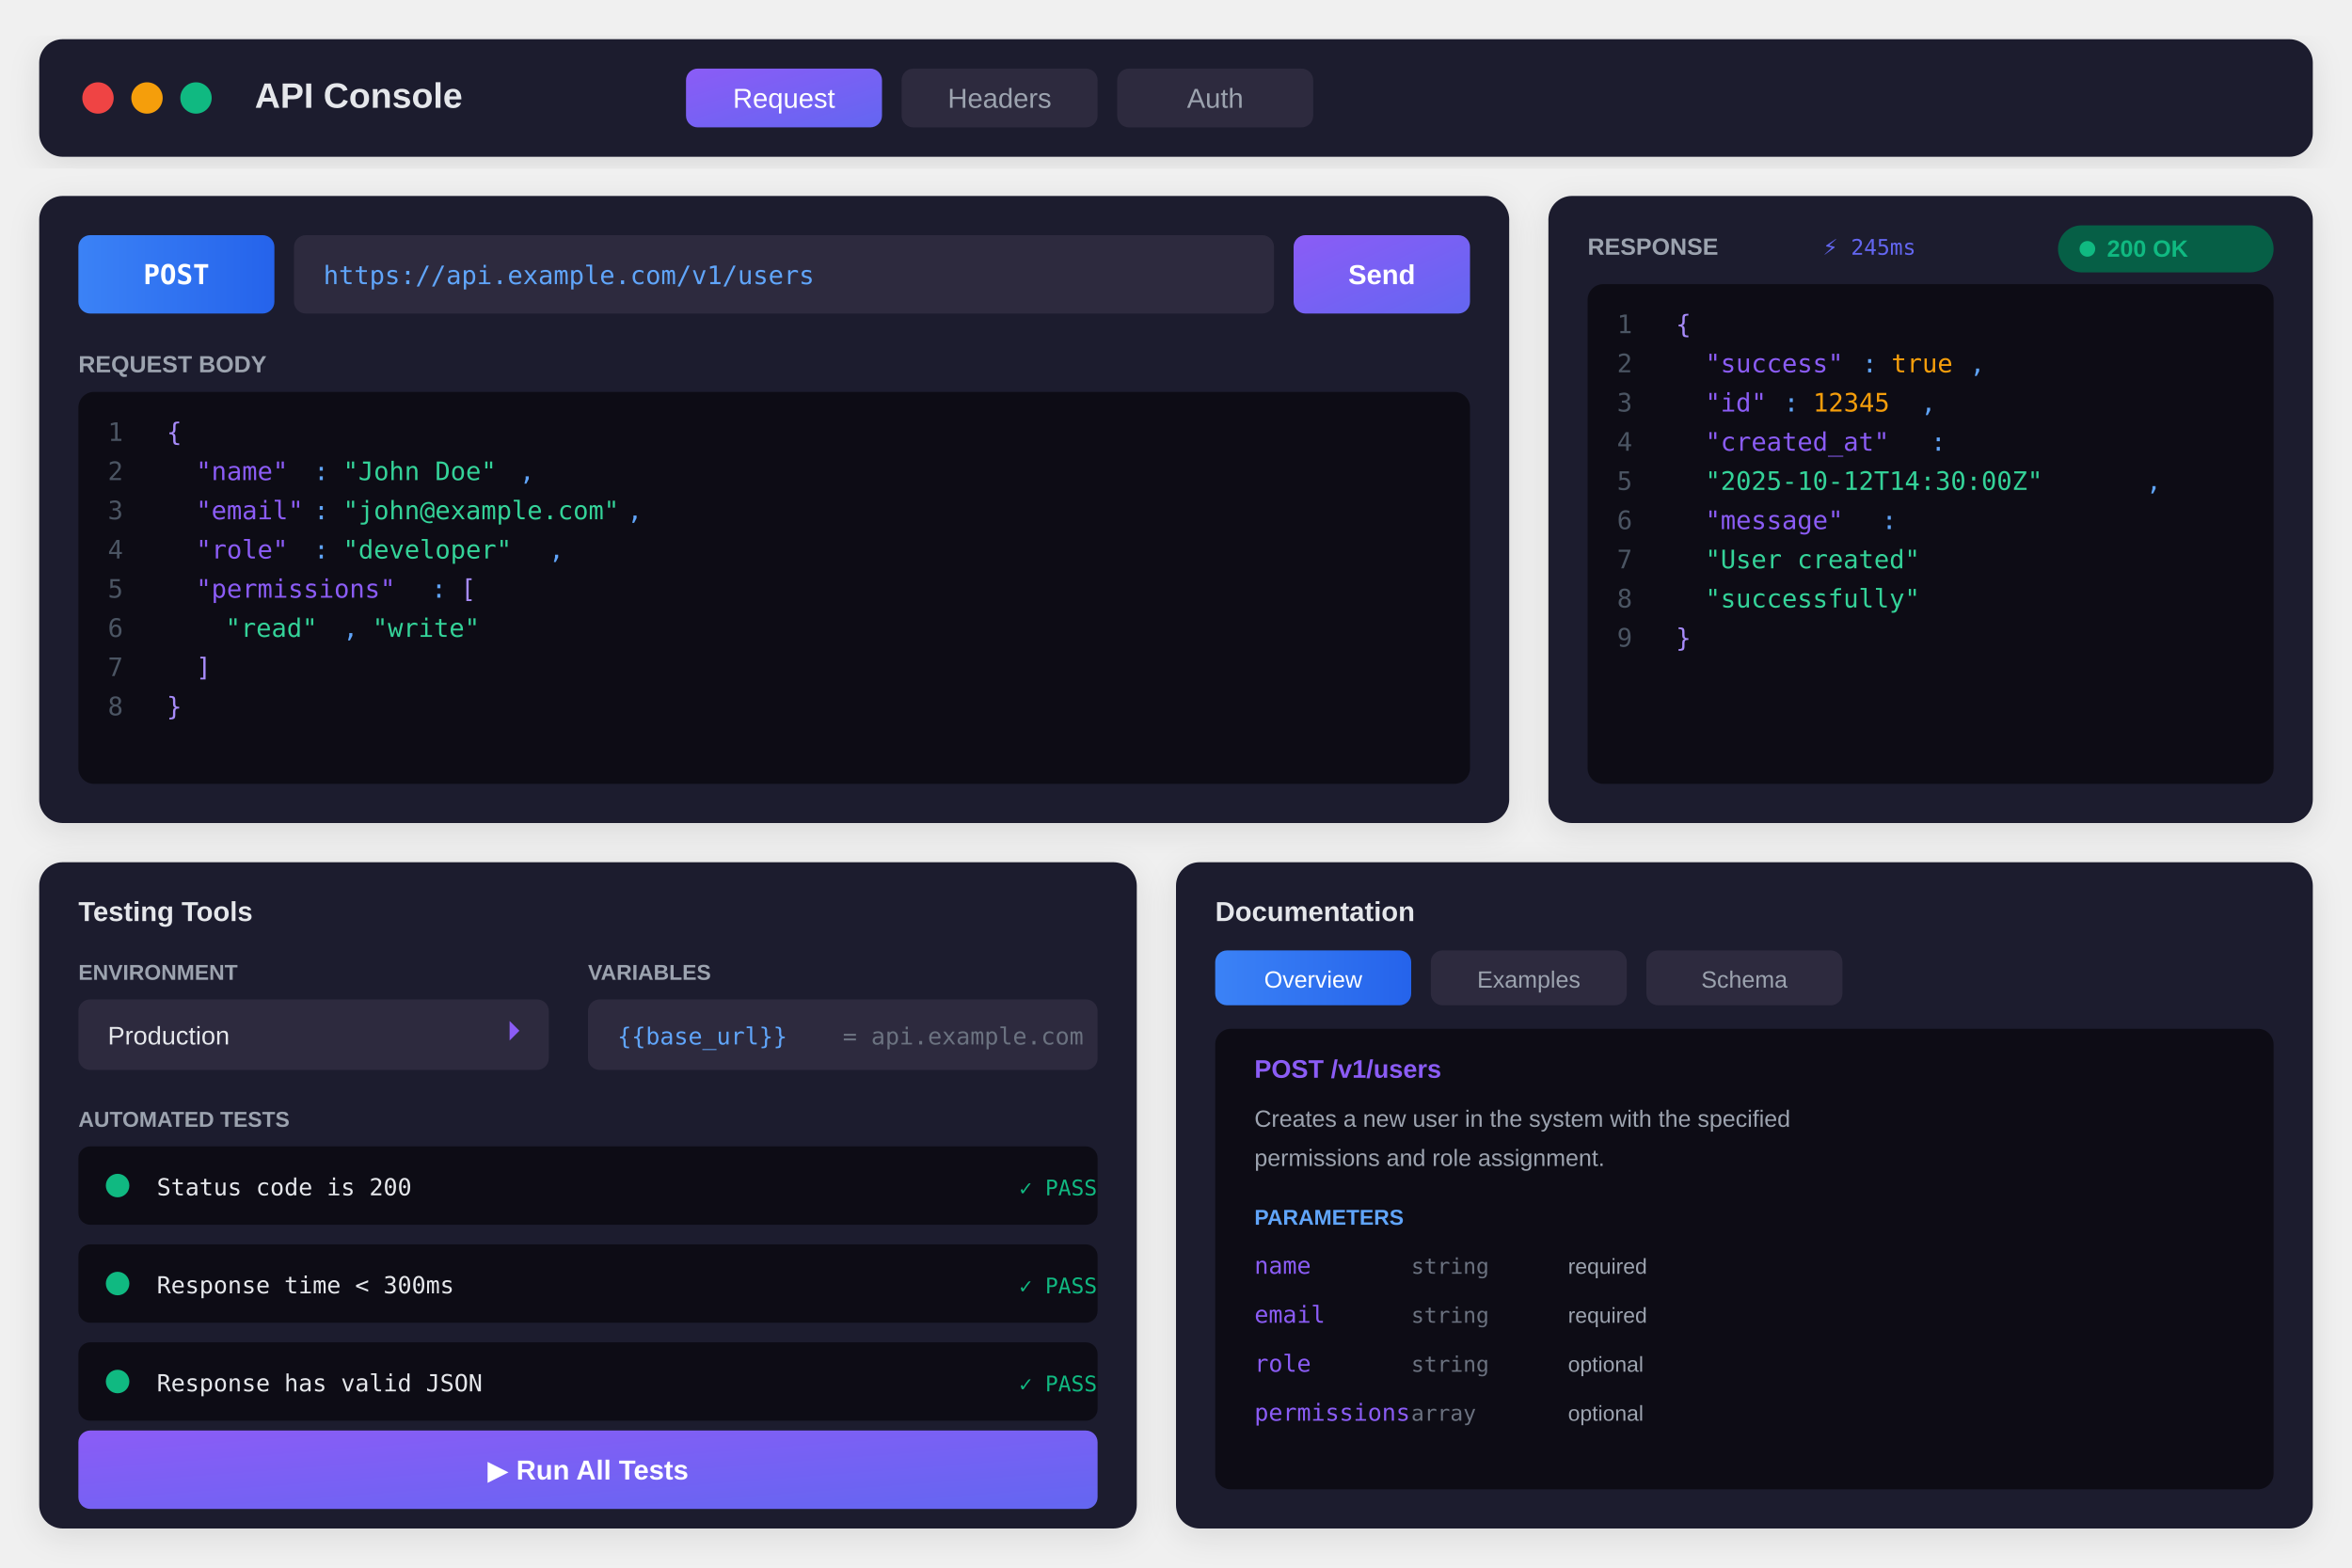
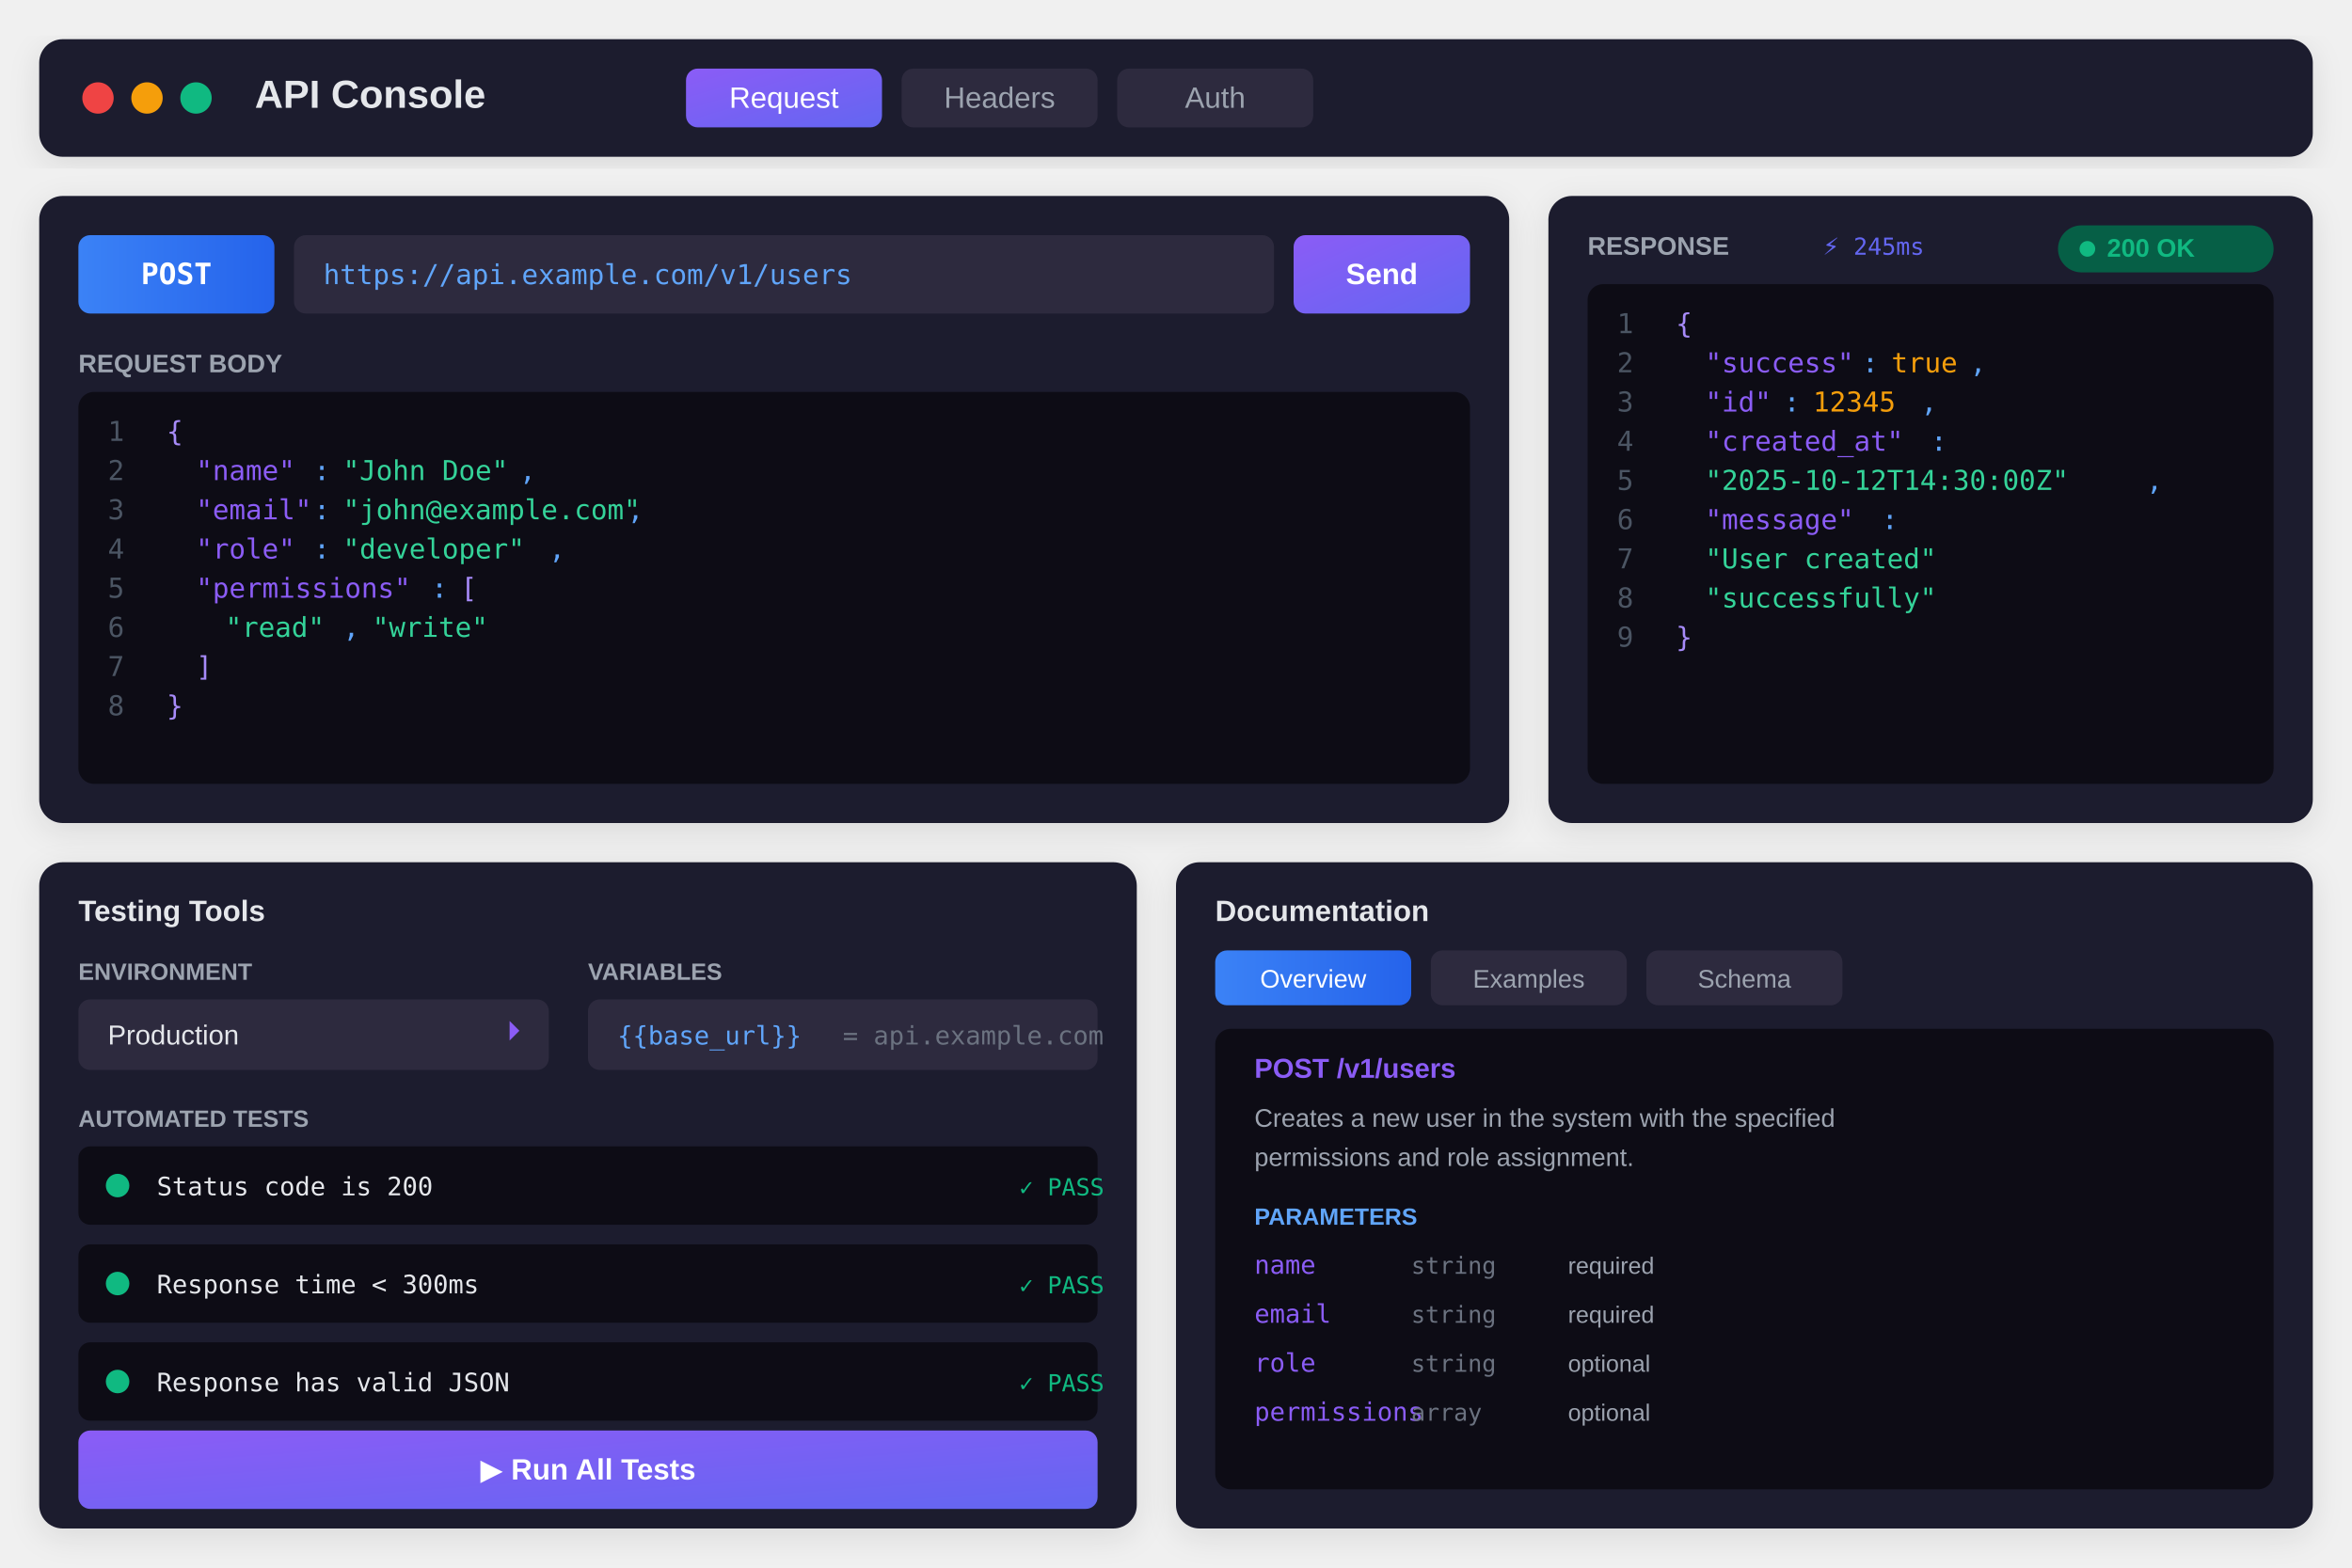
<svg xmlns="http://www.w3.org/2000/svg" viewBox="0 0 1200 800">
  <defs>
    <linearGradient id="purpleGrad" x1="0%" y1="0%" x2="100%" y2="100%">
      <stop offset="0%" style="stop-color:#8B5CF6;stop-opacity:1" />
      <stop offset="100%" style="stop-color:#6366F1;stop-opacity:1" />
    </linearGradient>
    <linearGradient id="blueGrad" x1="0%" y1="0%" x2="100%" y2="0%">
      <stop offset="0%" style="stop-color:#3B82F6;stop-opacity:1" />
      <stop offset="100%" style="stop-color:#2563EB;stop-opacity:1" />
    </linearGradient>
    <filter id="shadow">
      <feDropShadow dx="0" dy="4" stdDeviation="8" flood-opacity="0.1" />
    </filter>
  </defs>
  <rect width="1200" height="800" fill="none" />
  <rect x="20" y="20" width="1160" height="60" rx="12" fill="#1E1B2E" filter="url(#shadow)" />
  <circle cx="50" cy="50" r="8" fill="#EF4444" />
  <circle cx="75" cy="50" r="8" fill="#F59E0B" />
  <circle cx="100" cy="50" r="8" fill="#10B981" />
-   <text x="130" y="55" font-family="Arial, sans-serif" font-size="18" font-weight="600" fill="#E5E7EB">
+   <text x="130" y="55" font-family="Arial, sans-serif" font-size="20" font-weight="600" fill="#E5E7EB">
    API Console
  </text>
  <rect x="350" y="35" width="100" height="30" rx="6" fill="url(#purpleGrad)" />
-   <text x="400" y="55" font-family="Arial, sans-serif" font-size="14" font-weight="500" fill="white" text-anchor="middle">
+   <text x="400" y="55" font-family="Arial, sans-serif" font-size="15" font-weight="500" fill="white" text-anchor="middle">
    Request
  </text>
  <rect x="460" y="35" width="100" height="30" rx="6" fill="#2D2A3E" />
-   <text x="510" y="55" font-family="Arial, sans-serif" font-size="14" font-weight="400" fill="#9CA3AF" text-anchor="middle">
+   <text x="510" y="55" font-family="Arial, sans-serif" font-size="15" font-weight="400" fill="#9CA3AF" text-anchor="middle">
    Headers
  </text>
  <rect x="570" y="35" width="100" height="30" rx="6" fill="#2D2A3E" />
-   <text x="620" y="55" font-family="Arial, sans-serif" font-size="14" font-weight="400" fill="#9CA3AF" text-anchor="middle">
+   <text x="620" y="55" font-family="Arial, sans-serif" font-size="15" font-weight="400" fill="#9CA3AF" text-anchor="middle">
    Auth
  </text>
  <rect x="20" y="100" width="750" height="320" rx="12" fill="#1E1B2E" filter="url(#shadow)" />
  <rect x="40" y="120" width="100" height="40" rx="6" fill="url(#blueGrad)" />
-   <text x="90" y="145" font-family="monospace" font-size="14" font-weight="600" fill="white" text-anchor="middle">
+   <text x="90" y="145" font-family="monospace" font-size="15" font-weight="600" fill="white" text-anchor="middle">
    POST
  </text>
  <rect x="150" y="120" width="500" height="40" rx="6" fill="#2D2A3E" />
-   <text x="165" y="145" font-family="monospace" font-size="13" fill="#60A5FA">
+   <text x="165" y="145" font-family="monospace" font-size="14" fill="#60A5FA">
    https://api.example.com/v1/users
  </text>
  <rect x="660" y="120" width="90" height="40" rx="6" fill="url(#purpleGrad)" />
-   <text x="705" y="145" font-family="Arial, sans-serif" font-size="14" font-weight="600" fill="white" text-anchor="middle">
+   <text x="705" y="145" font-family="Arial, sans-serif" font-size="15" font-weight="600" fill="white" text-anchor="middle">
    Send
  </text>
-   <text x="40" y="190" font-family="Arial, sans-serif" font-size="12" font-weight="600" fill="#9CA3AF">
+   <text x="40" y="190" font-family="Arial, sans-serif" font-size="13" font-weight="600" fill="#9CA3AF">
    REQUEST BODY
  </text>
  <rect x="40" y="200" width="710" height="200" rx="8" fill="#0D0C15" />
-   <text x="55" y="225" font-family="monospace" font-size="13" fill="#4B5563">1</text>
-   <text x="55" y="245" font-family="monospace" font-size="13" fill="#4B5563">2</text>
-   <text x="55" y="265" font-family="monospace" font-size="13" fill="#4B5563">3</text>
-   <text x="55" y="285" font-family="monospace" font-size="13" fill="#4B5563">4</text>
-   <text x="55" y="305" font-family="monospace" font-size="13" fill="#4B5563">5</text>
-   <text x="55" y="325" font-family="monospace" font-size="13" fill="#4B5563">6</text>
-   <text x="55" y="345" font-family="monospace" font-size="13" fill="#4B5563">7</text>
-   <text x="55" y="365" font-family="monospace" font-size="13" fill="#4B5563">8</text>
-   <text x="85" y="225" font-family="monospace" font-size="13" fill="#A78BFA">{</text>
-   <text x="100" y="245" font-family="monospace" font-size="13" fill="#8B5CF6">"name"</text>
-   <text x="160" y="245" font-family="monospace" font-size="13" fill="#60A5FA">:</text>
-   <text x="175" y="245" font-family="monospace" font-size="13" fill="#34D399">"John Doe"</text>
-   <text x="265" y="245" font-family="monospace" font-size="13" fill="#60A5FA">,</text>
-   <text x="100" y="265" font-family="monospace" font-size="13" fill="#8B5CF6">"email"</text>
-   <text x="160" y="265" font-family="monospace" font-size="13" fill="#60A5FA">:</text>
-   <text x="175" y="265" font-family="monospace" font-size="13" fill="#34D399">"john@example.com"</text>
-   <text x="320" y="265" font-family="monospace" font-size="13" fill="#60A5FA">,</text>
-   <text x="100" y="285" font-family="monospace" font-size="13" fill="#8B5CF6">"role"</text>
-   <text x="160" y="285" font-family="monospace" font-size="13" fill="#60A5FA">:</text>
-   <text x="175" y="285" font-family="monospace" font-size="13" fill="#34D399">"developer"</text>
-   <text x="280" y="285" font-family="monospace" font-size="13" fill="#60A5FA">,</text>
-   <text x="100" y="305" font-family="monospace" font-size="13" fill="#8B5CF6">"permissions"</text>
-   <text x="220" y="305" font-family="monospace" font-size="13" fill="#60A5FA">:</text>
-   <text x="235" y="305" font-family="monospace" font-size="13" fill="#A78BFA">[</text>
-   <text x="115" y="325" font-family="monospace" font-size="13" fill="#34D399">"read"</text>
-   <text x="175" y="325" font-family="monospace" font-size="13" fill="#60A5FA">,</text>
-   <text x="190" y="325" font-family="monospace" font-size="13" fill="#34D399">"write"</text>
-   <text x="100" y="345" font-family="monospace" font-size="13" fill="#A78BFA">]</text>
-   <text x="85" y="365" font-family="monospace" font-size="13" fill="#A78BFA">}</text>
+   <text x="55" y="225" font-family="monospace" font-size="14" fill="#4B5563">1</text>
+   <text x="55" y="245" font-family="monospace" font-size="14" fill="#4B5563">2</text>
+   <text x="55" y="265" font-family="monospace" font-size="14" fill="#4B5563">3</text>
+   <text x="55" y="285" font-family="monospace" font-size="14" fill="#4B5563">4</text>
+   <text x="55" y="305" font-family="monospace" font-size="14" fill="#4B5563">5</text>
+   <text x="55" y="325" font-family="monospace" font-size="14" fill="#4B5563">6</text>
+   <text x="55" y="345" font-family="monospace" font-size="14" fill="#4B5563">7</text>
+   <text x="55" y="365" font-family="monospace" font-size="14" fill="#4B5563">8</text>
+   <text x="85" y="225" font-family="monospace" font-size="14" fill="#A78BFA">{</text>
+   <text x="100" y="245" font-family="monospace" font-size="14" fill="#8B5CF6">"name"</text>
+   <text x="160" y="245" font-family="monospace" font-size="14" fill="#60A5FA">:</text>
+   <text x="175" y="245" font-family="monospace" font-size="14" fill="#34D399">"John Doe"</text>
+   <text x="265" y="245" font-family="monospace" font-size="14" fill="#60A5FA">,</text>
+   <text x="100" y="265" font-family="monospace" font-size="14" fill="#8B5CF6">"email"</text>
+   <text x="160" y="265" font-family="monospace" font-size="14" fill="#60A5FA">:</text>
+   <text x="175" y="265" font-family="monospace" font-size="14" fill="#34D399">"john@example.com"</text>
+   <text x="320" y="265" font-family="monospace" font-size="14" fill="#60A5FA">,</text>
+   <text x="100" y="285" font-family="monospace" font-size="14" fill="#8B5CF6">"role"</text>
+   <text x="160" y="285" font-family="monospace" font-size="14" fill="#60A5FA">:</text>
+   <text x="175" y="285" font-family="monospace" font-size="14" fill="#34D399">"developer"</text>
+   <text x="280" y="285" font-family="monospace" font-size="14" fill="#60A5FA">,</text>
+   <text x="100" y="305" font-family="monospace" font-size="14" fill="#8B5CF6">"permissions"</text>
+   <text x="220" y="305" font-family="monospace" font-size="14" fill="#60A5FA">:</text>
+   <text x="235" y="305" font-family="monospace" font-size="14" fill="#A78BFA">[</text>
+   <text x="115" y="325" font-family="monospace" font-size="14" fill="#34D399">"read"</text>
+   <text x="175" y="325" font-family="monospace" font-size="14" fill="#60A5FA">,</text>
+   <text x="190" y="325" font-family="monospace" font-size="14" fill="#34D399">"write"</text>
+   <text x="100" y="345" font-family="monospace" font-size="14" fill="#A78BFA">]</text>
+   <text x="85" y="365" font-family="monospace" font-size="14" fill="#A78BFA">}</text>
  <rect x="790" y="100" width="390" height="320" rx="12" fill="#1E1B2E" filter="url(#shadow)" />
-   <text x="810" y="130" font-family="Arial, sans-serif" font-size="12" font-weight="600" fill="#9CA3AF">
+   <text x="810" y="130" font-family="Arial, sans-serif" font-size="13" font-weight="600" fill="#9CA3AF">
    RESPONSE
  </text>
  <rect x="1050" y="115" width="110" height="24" rx="12" fill="#065F46" />
  <circle cx="1065" cy="127" r="4" fill="#10B981" />
-   <text x="1075" y="131" font-family="Arial, sans-serif" font-size="12" font-weight="600" fill="#10B981">
+   <text x="1075" y="131" font-family="Arial, sans-serif" font-size="13" font-weight="600" fill="#10B981">
    200 OK
  </text>
-   <text x="930" y="130" font-family="monospace" font-size="11" fill="#6366F1">
+   <text x="930" y="130" font-family="monospace" font-size="12" fill="#6366F1">
    ⚡ 245ms
  </text>
  <rect x="810" y="145" width="350" height="255" rx="8" fill="#0D0C15" />
-   <text x="825" y="170" font-family="monospace" font-size="13" fill="#4B5563">1</text>
-   <text x="825" y="190" font-family="monospace" font-size="13" fill="#4B5563">2</text>
-   <text x="825" y="210" font-family="monospace" font-size="13" fill="#4B5563">3</text>
-   <text x="825" y="230" font-family="monospace" font-size="13" fill="#4B5563">4</text>
-   <text x="825" y="250" font-family="monospace" font-size="13" fill="#4B5563">5</text>
-   <text x="825" y="270" font-family="monospace" font-size="13" fill="#4B5563">6</text>
-   <text x="825" y="290" font-family="monospace" font-size="13" fill="#4B5563">7</text>
-   <text x="825" y="310" font-family="monospace" font-size="13" fill="#4B5563">8</text>
-   <text x="825" y="330" font-family="monospace" font-size="13" fill="#4B5563">9</text>
-   <text x="855" y="170" font-family="monospace" font-size="13" fill="#A78BFA">{</text>
-   <text x="870" y="190" font-family="monospace" font-size="13" fill="#8B5CF6">"success"</text>
-   <text x="950" y="190" font-family="monospace" font-size="13" fill="#60A5FA">:</text>
-   <text x="965" y="190" font-family="monospace" font-size="13" fill="#F59E0B">true</text>
-   <text x="1005" y="190" font-family="monospace" font-size="13" fill="#60A5FA">,</text>
-   <text x="870" y="210" font-family="monospace" font-size="13" fill="#8B5CF6">"id"</text>
-   <text x="910" y="210" font-family="monospace" font-size="13" fill="#60A5FA">:</text>
-   <text x="925" y="210" font-family="monospace" font-size="13" fill="#F59E0B">12345</text>
-   <text x="980" y="210" font-family="monospace" font-size="13" fill="#60A5FA">,</text>
-   <text x="870" y="230" font-family="monospace" font-size="13" fill="#8B5CF6">"created_at"</text>
-   <text x="985" y="230" font-family="monospace" font-size="13" fill="#60A5FA">:</text>
-   <text x="870" y="250" font-family="monospace" font-size="13" fill="#34D399">"2025-10-12T14:30:00Z"</text>
-   <text x="1095" y="250" font-family="monospace" font-size="13" fill="#60A5FA">,</text>
-   <text x="870" y="270" font-family="monospace" font-size="13" fill="#8B5CF6">"message"</text>
-   <text x="960" y="270" font-family="monospace" font-size="13" fill="#60A5FA">:</text>
-   <text x="870" y="290" font-family="monospace" font-size="13" fill="#34D399">"User created"</text>
-   <text x="870" y="310" font-family="monospace" font-size="13" fill="#34D399">"successfully"</text>
-   <text x="855" y="330" font-family="monospace" font-size="13" fill="#A78BFA">}</text>
+   <text x="825" y="170" font-family="monospace" font-size="14" fill="#4B5563">1</text>
+   <text x="825" y="190" font-family="monospace" font-size="14" fill="#4B5563">2</text>
+   <text x="825" y="210" font-family="monospace" font-size="14" fill="#4B5563">3</text>
+   <text x="825" y="230" font-family="monospace" font-size="14" fill="#4B5563">4</text>
+   <text x="825" y="250" font-family="monospace" font-size="14" fill="#4B5563">5</text>
+   <text x="825" y="270" font-family="monospace" font-size="14" fill="#4B5563">6</text>
+   <text x="825" y="290" font-family="monospace" font-size="14" fill="#4B5563">7</text>
+   <text x="825" y="310" font-family="monospace" font-size="14" fill="#4B5563">8</text>
+   <text x="825" y="330" font-family="monospace" font-size="14" fill="#4B5563">9</text>
+   <text x="855" y="170" font-family="monospace" font-size="14" fill="#A78BFA">{</text>
+   <text x="870" y="190" font-family="monospace" font-size="14" fill="#8B5CF6">"success"</text>
+   <text x="950" y="190" font-family="monospace" font-size="14" fill="#60A5FA">:</text>
+   <text x="965" y="190" font-family="monospace" font-size="14" fill="#F59E0B">true</text>
+   <text x="1005" y="190" font-family="monospace" font-size="14" fill="#60A5FA">,</text>
+   <text x="870" y="210" font-family="monospace" font-size="14" fill="#8B5CF6">"id"</text>
+   <text x="910" y="210" font-family="monospace" font-size="14" fill="#60A5FA">:</text>
+   <text x="925" y="210" font-family="monospace" font-size="14" fill="#F59E0B">12345</text>
+   <text x="980" y="210" font-family="monospace" font-size="14" fill="#60A5FA">,</text>
+   <text x="870" y="230" font-family="monospace" font-size="14" fill="#8B5CF6">"created_at"</text>
+   <text x="985" y="230" font-family="monospace" font-size="14" fill="#60A5FA">:</text>
+   <text x="870" y="250" font-family="monospace" font-size="14" fill="#34D399">"2025-10-12T14:30:00Z"</text>
+   <text x="1095" y="250" font-family="monospace" font-size="14" fill="#60A5FA">,</text>
+   <text x="870" y="270" font-family="monospace" font-size="14" fill="#8B5CF6">"message"</text>
+   <text x="960" y="270" font-family="monospace" font-size="14" fill="#60A5FA">:</text>
+   <text x="870" y="290" font-family="monospace" font-size="14" fill="#34D399">"User created"</text>
+   <text x="870" y="310" font-family="monospace" font-size="14" fill="#34D399">"successfully"</text>
+   <text x="855" y="330" font-family="monospace" font-size="14" fill="#A78BFA">}</text>
  <rect x="20" y="440" width="560" height="340" rx="12" fill="#1E1B2E" filter="url(#shadow)" />
-   <text x="40" y="470" font-family="Arial, sans-serif" font-size="14" font-weight="600" fill="#E5E7EB">
+   <text x="40" y="470" font-family="Arial, sans-serif" font-size="15" font-weight="600" fill="#E5E7EB">
    Testing Tools
  </text>
-   <text x="40" y="500" font-family="Arial, sans-serif" font-size="11" font-weight="600" fill="#9CA3AF">
+   <text x="40" y="500" font-family="Arial, sans-serif" font-size="12" font-weight="600" fill="#9CA3AF">
    ENVIRONMENT
  </text>
  <rect x="40" y="510" width="240" height="36" rx="6" fill="#2D2A3E" />
-   <text x="55" y="533" font-family="Arial, sans-serif" font-size="13" fill="#E5E7EB">
+   <text x="55" y="533" font-family="Arial, sans-serif" font-size="14" fill="#E5E7EB">
    Production
  </text>
  <polygon points="265,526 260,521 260,531" fill="#8B5CF6" />
-   <text x="300" y="500" font-family="Arial, sans-serif" font-size="11" font-weight="600" fill="#9CA3AF">
+   <text x="300" y="500" font-family="Arial, sans-serif" font-size="12" font-weight="600" fill="#9CA3AF">
    VARIABLES
  </text>
  <rect x="300" y="510" width="260" height="36" rx="6" fill="#2D2A3E" />
-   <text x="315" y="533" font-family="monospace" font-size="12" fill="#60A5FA">
+   <text x="315" y="533" font-family="monospace" font-size="13" fill="#60A5FA">
    {{base_url}}
  </text>
-   <text x="430" y="533" font-family="monospace" font-size="12" fill="#6B7280">
+   <text x="430" y="533" font-family="monospace" font-size="13" fill="#6B7280">
    = api.example.com
  </text>
-   <text x="40" y="575" font-family="Arial, sans-serif" font-size="11" font-weight="600" fill="#9CA3AF">
+   <text x="40" y="575" font-family="Arial, sans-serif" font-size="12" font-weight="600" fill="#9CA3AF">
    AUTOMATED TESTS
  </text>
  <rect x="40" y="585" width="520" height="40" rx="6" fill="#0D0C15" />
  <circle cx="60" cy="605" r="6" fill="#10B981" />
-   <text x="80" y="610" font-family="monospace" font-size="12" fill="#E5E7EB">
+   <text x="80" y="610" font-family="monospace" font-size="13" fill="#E5E7EB">
    Status code is 200
  </text>
-   <text x="520" y="610" font-family="monospace" font-size="11" fill="#10B981">
+   <text x="520" y="610" font-family="monospace" font-size="12" fill="#10B981">
    ✓ PASS
  </text>
  <rect x="40" y="635" width="520" height="40" rx="6" fill="#0D0C15" />
  <circle cx="60" cy="655" r="6" fill="#10B981" />
-   <text x="80" y="660" font-family="monospace" font-size="12" fill="#E5E7EB">
+   <text x="80" y="660" font-family="monospace" font-size="13" fill="#E5E7EB">
    Response time &lt; 300ms
  </text>
-   <text x="520" y="660" font-family="monospace" font-size="11" fill="#10B981">
+   <text x="520" y="660" font-family="monospace" font-size="12" fill="#10B981">
    ✓ PASS
  </text>
  <rect x="40" y="685" width="520" height="40" rx="6" fill="#0D0C15" />
  <circle cx="60" cy="705" r="6" fill="#10B981" />
-   <text x="80" y="710" font-family="monospace" font-size="12" fill="#E5E7EB">
+   <text x="80" y="710" font-family="monospace" font-size="13" fill="#E5E7EB">
    Response has valid JSON
  </text>
-   <text x="520" y="710" font-family="monospace" font-size="11" fill="#10B981">
+   <text x="520" y="710" font-family="monospace" font-size="12" fill="#10B981">
    ✓ PASS
  </text>
  <rect x="40" y="730" width="520" height="40" rx="6" fill="url(#purpleGrad)" />
-   <text x="300" y="755" font-family="Arial, sans-serif" font-size="14" font-weight="600" fill="white" text-anchor="middle">
+   <text x="300" y="755" font-family="Arial, sans-serif" font-size="15" font-weight="600" fill="white" text-anchor="middle">
    ▶ Run All Tests
  </text>
  <rect x="600" y="440" width="580" height="340" rx="12" fill="#1E1B2E" filter="url(#shadow)" />
-   <text x="620" y="470" font-family="Arial, sans-serif" font-size="14" font-weight="600" fill="#E5E7EB">
+   <text x="620" y="470" font-family="Arial, sans-serif" font-size="15" font-weight="600" fill="#E5E7EB">
    Documentation
  </text>
  <rect x="620" y="485" width="100" height="28" rx="6" fill="url(#blueGrad)" />
-   <text x="670" y="504" font-family="Arial, sans-serif" font-size="12" font-weight="500" fill="white" text-anchor="middle">
+   <text x="670" y="504" font-family="Arial, sans-serif" font-size="13" font-weight="500" fill="white" text-anchor="middle">
    Overview
  </text>
  <rect x="730" y="485" width="100" height="28" rx="6" fill="#2D2A3E" />
-   <text x="780" y="504" font-family="Arial, sans-serif" font-size="12" fill="#9CA3AF" text-anchor="middle">
+   <text x="780" y="504" font-family="Arial, sans-serif" font-size="13" fill="#9CA3AF" text-anchor="middle">
    Examples
  </text>
  <rect x="840" y="485" width="100" height="28" rx="6" fill="#2D2A3E" />
-   <text x="890" y="504" font-family="Arial, sans-serif" font-size="12" fill="#9CA3AF" text-anchor="middle">
+   <text x="890" y="504" font-family="Arial, sans-serif" font-size="13" fill="#9CA3AF" text-anchor="middle">
    Schema
  </text>
  <rect x="620" y="525" width="540" height="235" rx="8" fill="#0D0C15" />
-   <text x="640" y="550" font-family="Arial, sans-serif" font-size="13" font-weight="600" fill="#8B5CF6">
+   <text x="640" y="550" font-family="Arial, sans-serif" font-size="14" font-weight="600" fill="#8B5CF6">
    POST /v1/users
  </text>
-   <text x="640" y="575" font-family="Arial, sans-serif" font-size="12" fill="#9CA3AF">
+   <text x="640" y="575" font-family="Arial, sans-serif" font-size="13" fill="#9CA3AF">
    Creates a new user in the system with the specified
  </text>
-   <text x="640" y="595" font-family="Arial, sans-serif" font-size="12" fill="#9CA3AF">
+   <text x="640" y="595" font-family="Arial, sans-serif" font-size="13" fill="#9CA3AF">
    permissions and role assignment.
  </text>
-   <text x="640" y="625" font-family="Arial, sans-serif" font-size="11" font-weight="600" fill="#60A5FA">
+   <text x="640" y="625" font-family="Arial, sans-serif" font-size="12" font-weight="600" fill="#60A5FA">
    PARAMETERS
  </text>
-   <text x="640" y="650" font-family="monospace" font-size="12" fill="#8B5CF6">
+   <text x="640" y="650" font-family="monospace" font-size="13" fill="#8B5CF6">
    name
  </text>
-   <text x="720" y="650" font-family="monospace" font-size="11" fill="#6B7280">
+   <text x="720" y="650" font-family="monospace" font-size="12" fill="#6B7280">
    string
  </text>
-   <text x="800" y="650" font-family="Arial, sans-serif" font-size="11" fill="#9CA3AF">
+   <text x="800" y="650" font-family="Arial, sans-serif" font-size="12" fill="#9CA3AF">
    required
  </text>
-   <text x="640" y="675" font-family="monospace" font-size="12" fill="#8B5CF6">
+   <text x="640" y="675" font-family="monospace" font-size="13" fill="#8B5CF6">
    email
  </text>
-   <text x="720" y="675" font-family="monospace" font-size="11" fill="#6B7280">
+   <text x="720" y="675" font-family="monospace" font-size="12" fill="#6B7280">
    string
  </text>
-   <text x="800" y="675" font-family="Arial, sans-serif" font-size="11" fill="#9CA3AF">
+   <text x="800" y="675" font-family="Arial, sans-serif" font-size="12" fill="#9CA3AF">
    required
  </text>
-   <text x="640" y="700" font-family="monospace" font-size="12" fill="#8B5CF6">
+   <text x="640" y="700" font-family="monospace" font-size="13" fill="#8B5CF6">
    role
  </text>
-   <text x="720" y="700" font-family="monospace" font-size="11" fill="#6B7280">
+   <text x="720" y="700" font-family="monospace" font-size="12" fill="#6B7280">
    string
  </text>
-   <text x="800" y="700" font-family="Arial, sans-serif" font-size="11" fill="#9CA3AF">
+   <text x="800" y="700" font-family="Arial, sans-serif" font-size="12" fill="#9CA3AF">
    optional
  </text>
-   <text x="640" y="725" font-family="monospace" font-size="12" fill="#8B5CF6">
+   <text x="640" y="725" font-family="monospace" font-size="13" fill="#8B5CF6">
    permissions
  </text>
-   <text x="720" y="725" font-family="monospace" font-size="11" fill="#6B7280">
+   <text x="720" y="725" font-family="monospace" font-size="12" fill="#6B7280">
    array
  </text>
-   <text x="800" y="725" font-family="Arial, sans-serif" font-size="11" fill="#9CA3AF">
+   <text x="800" y="725" font-family="Arial, sans-serif" font-size="12" fill="#9CA3AF">
    optional
  </text>
</svg>
